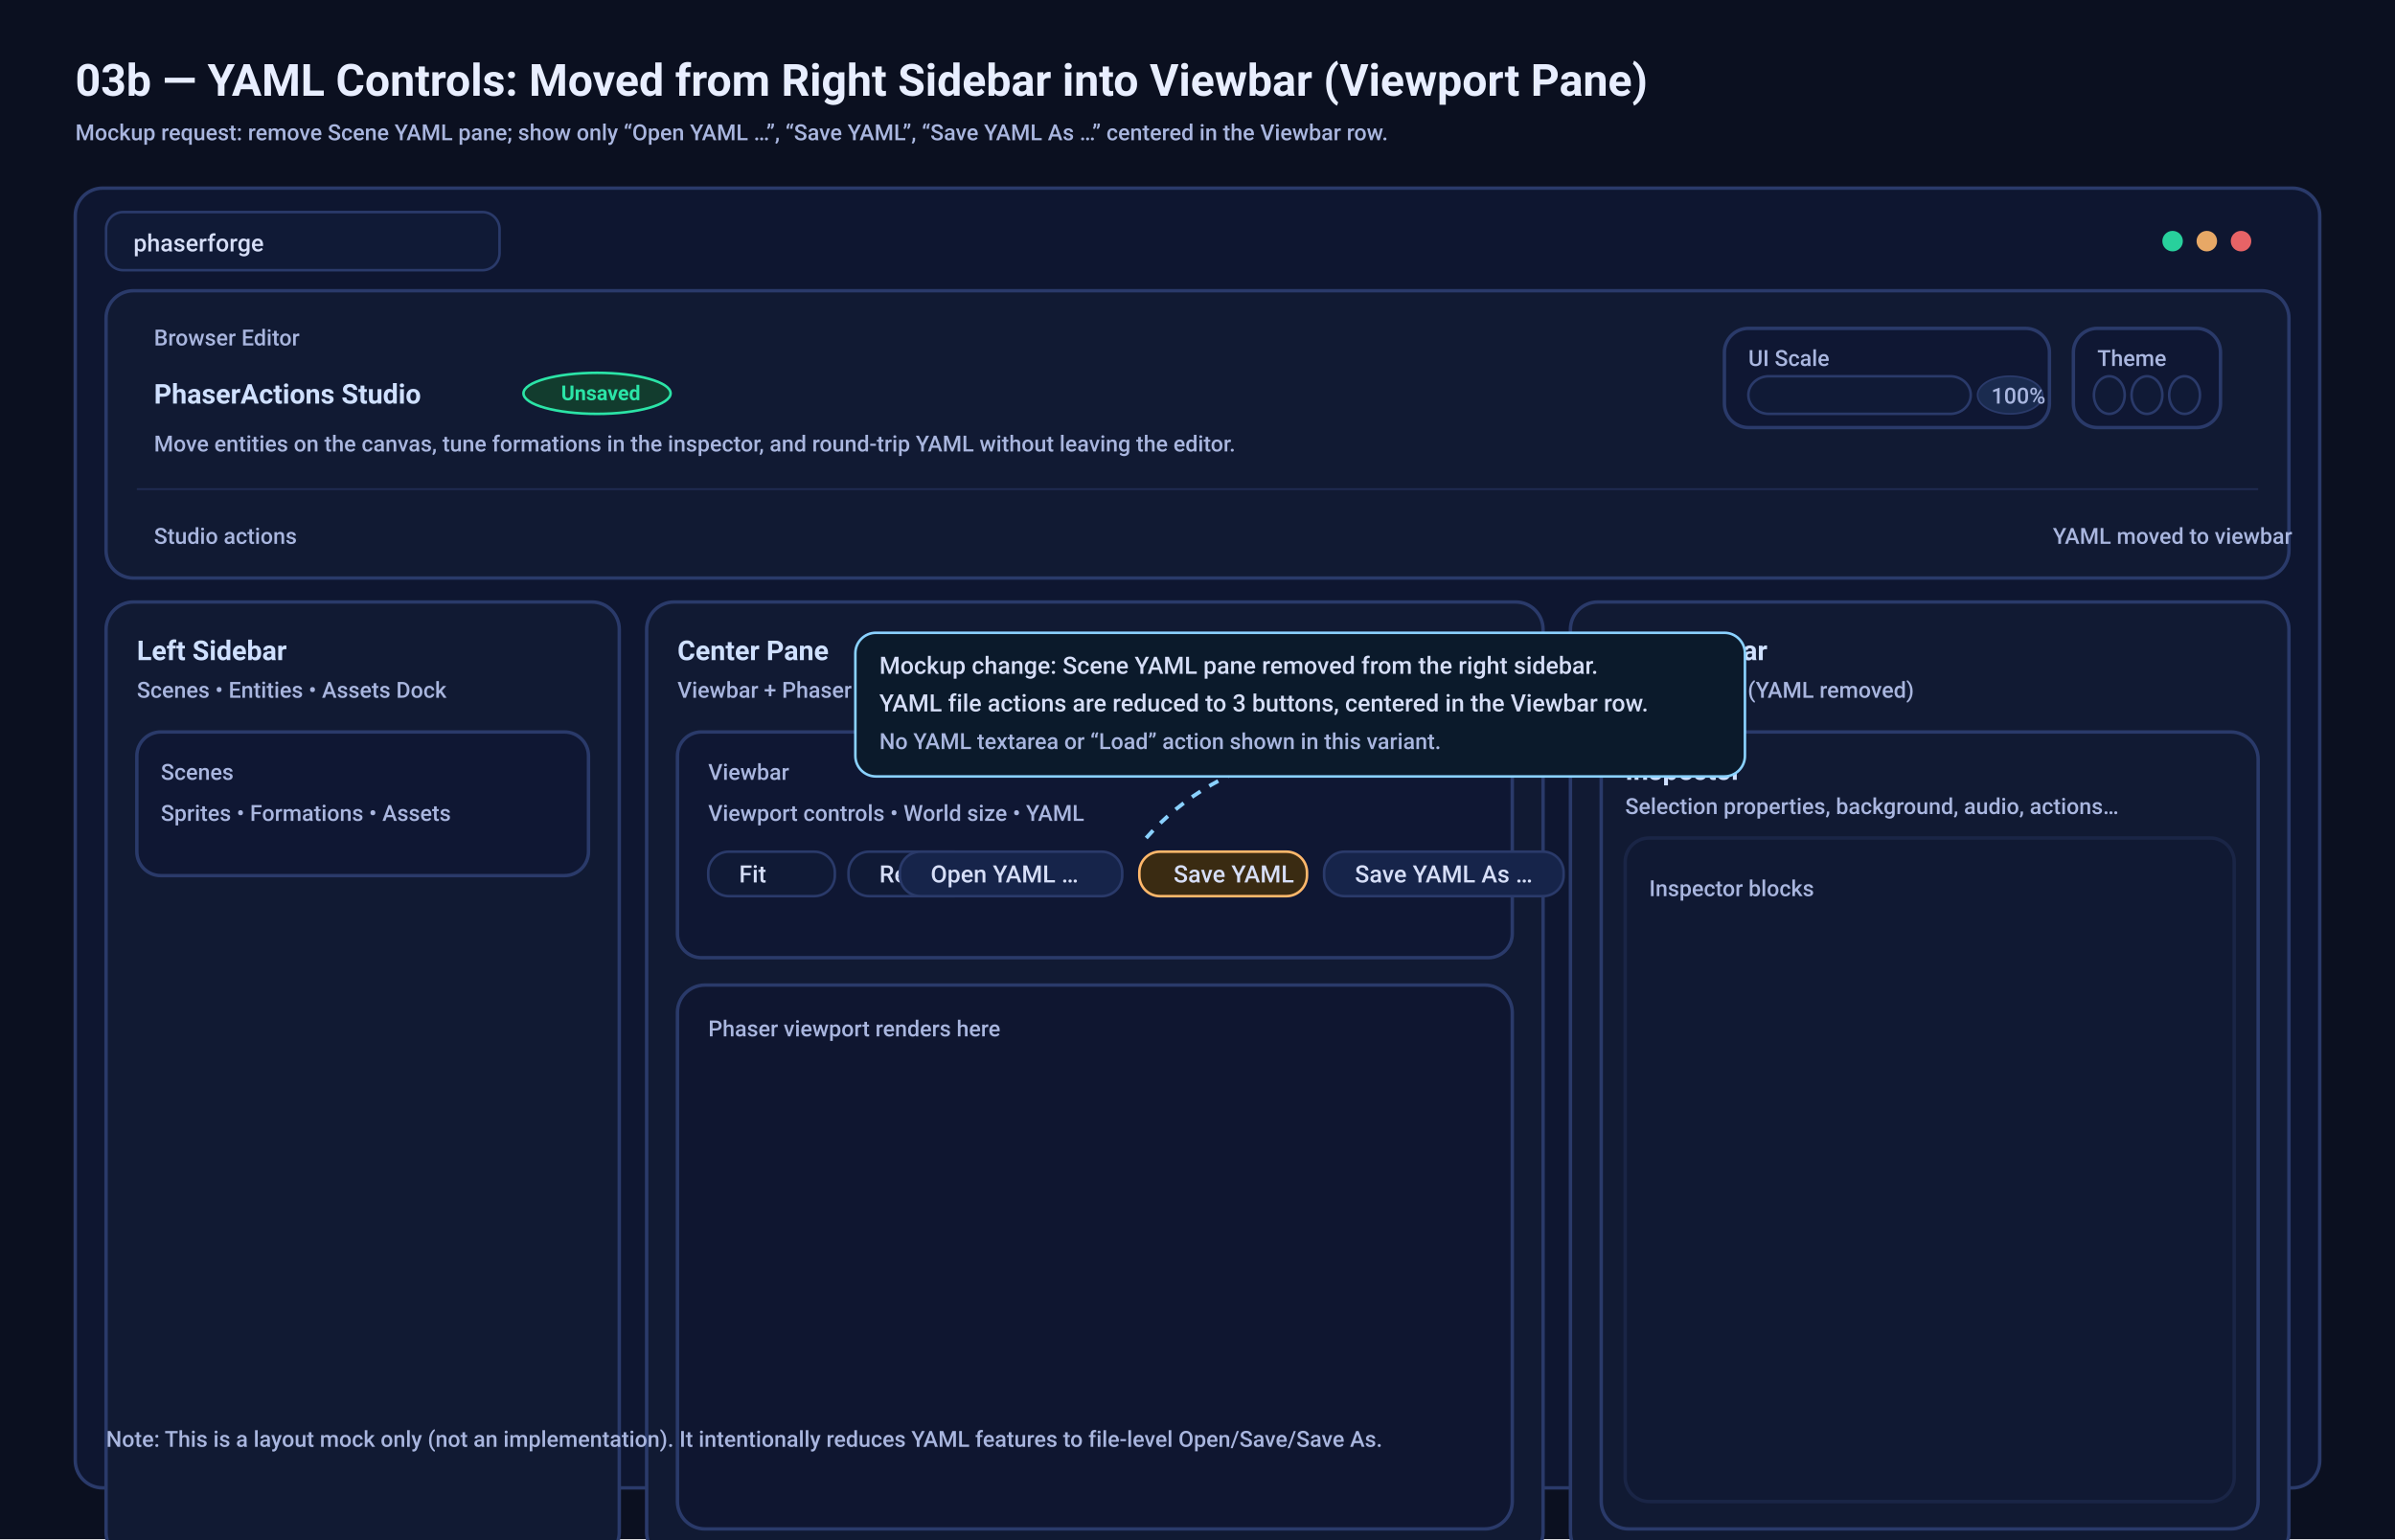
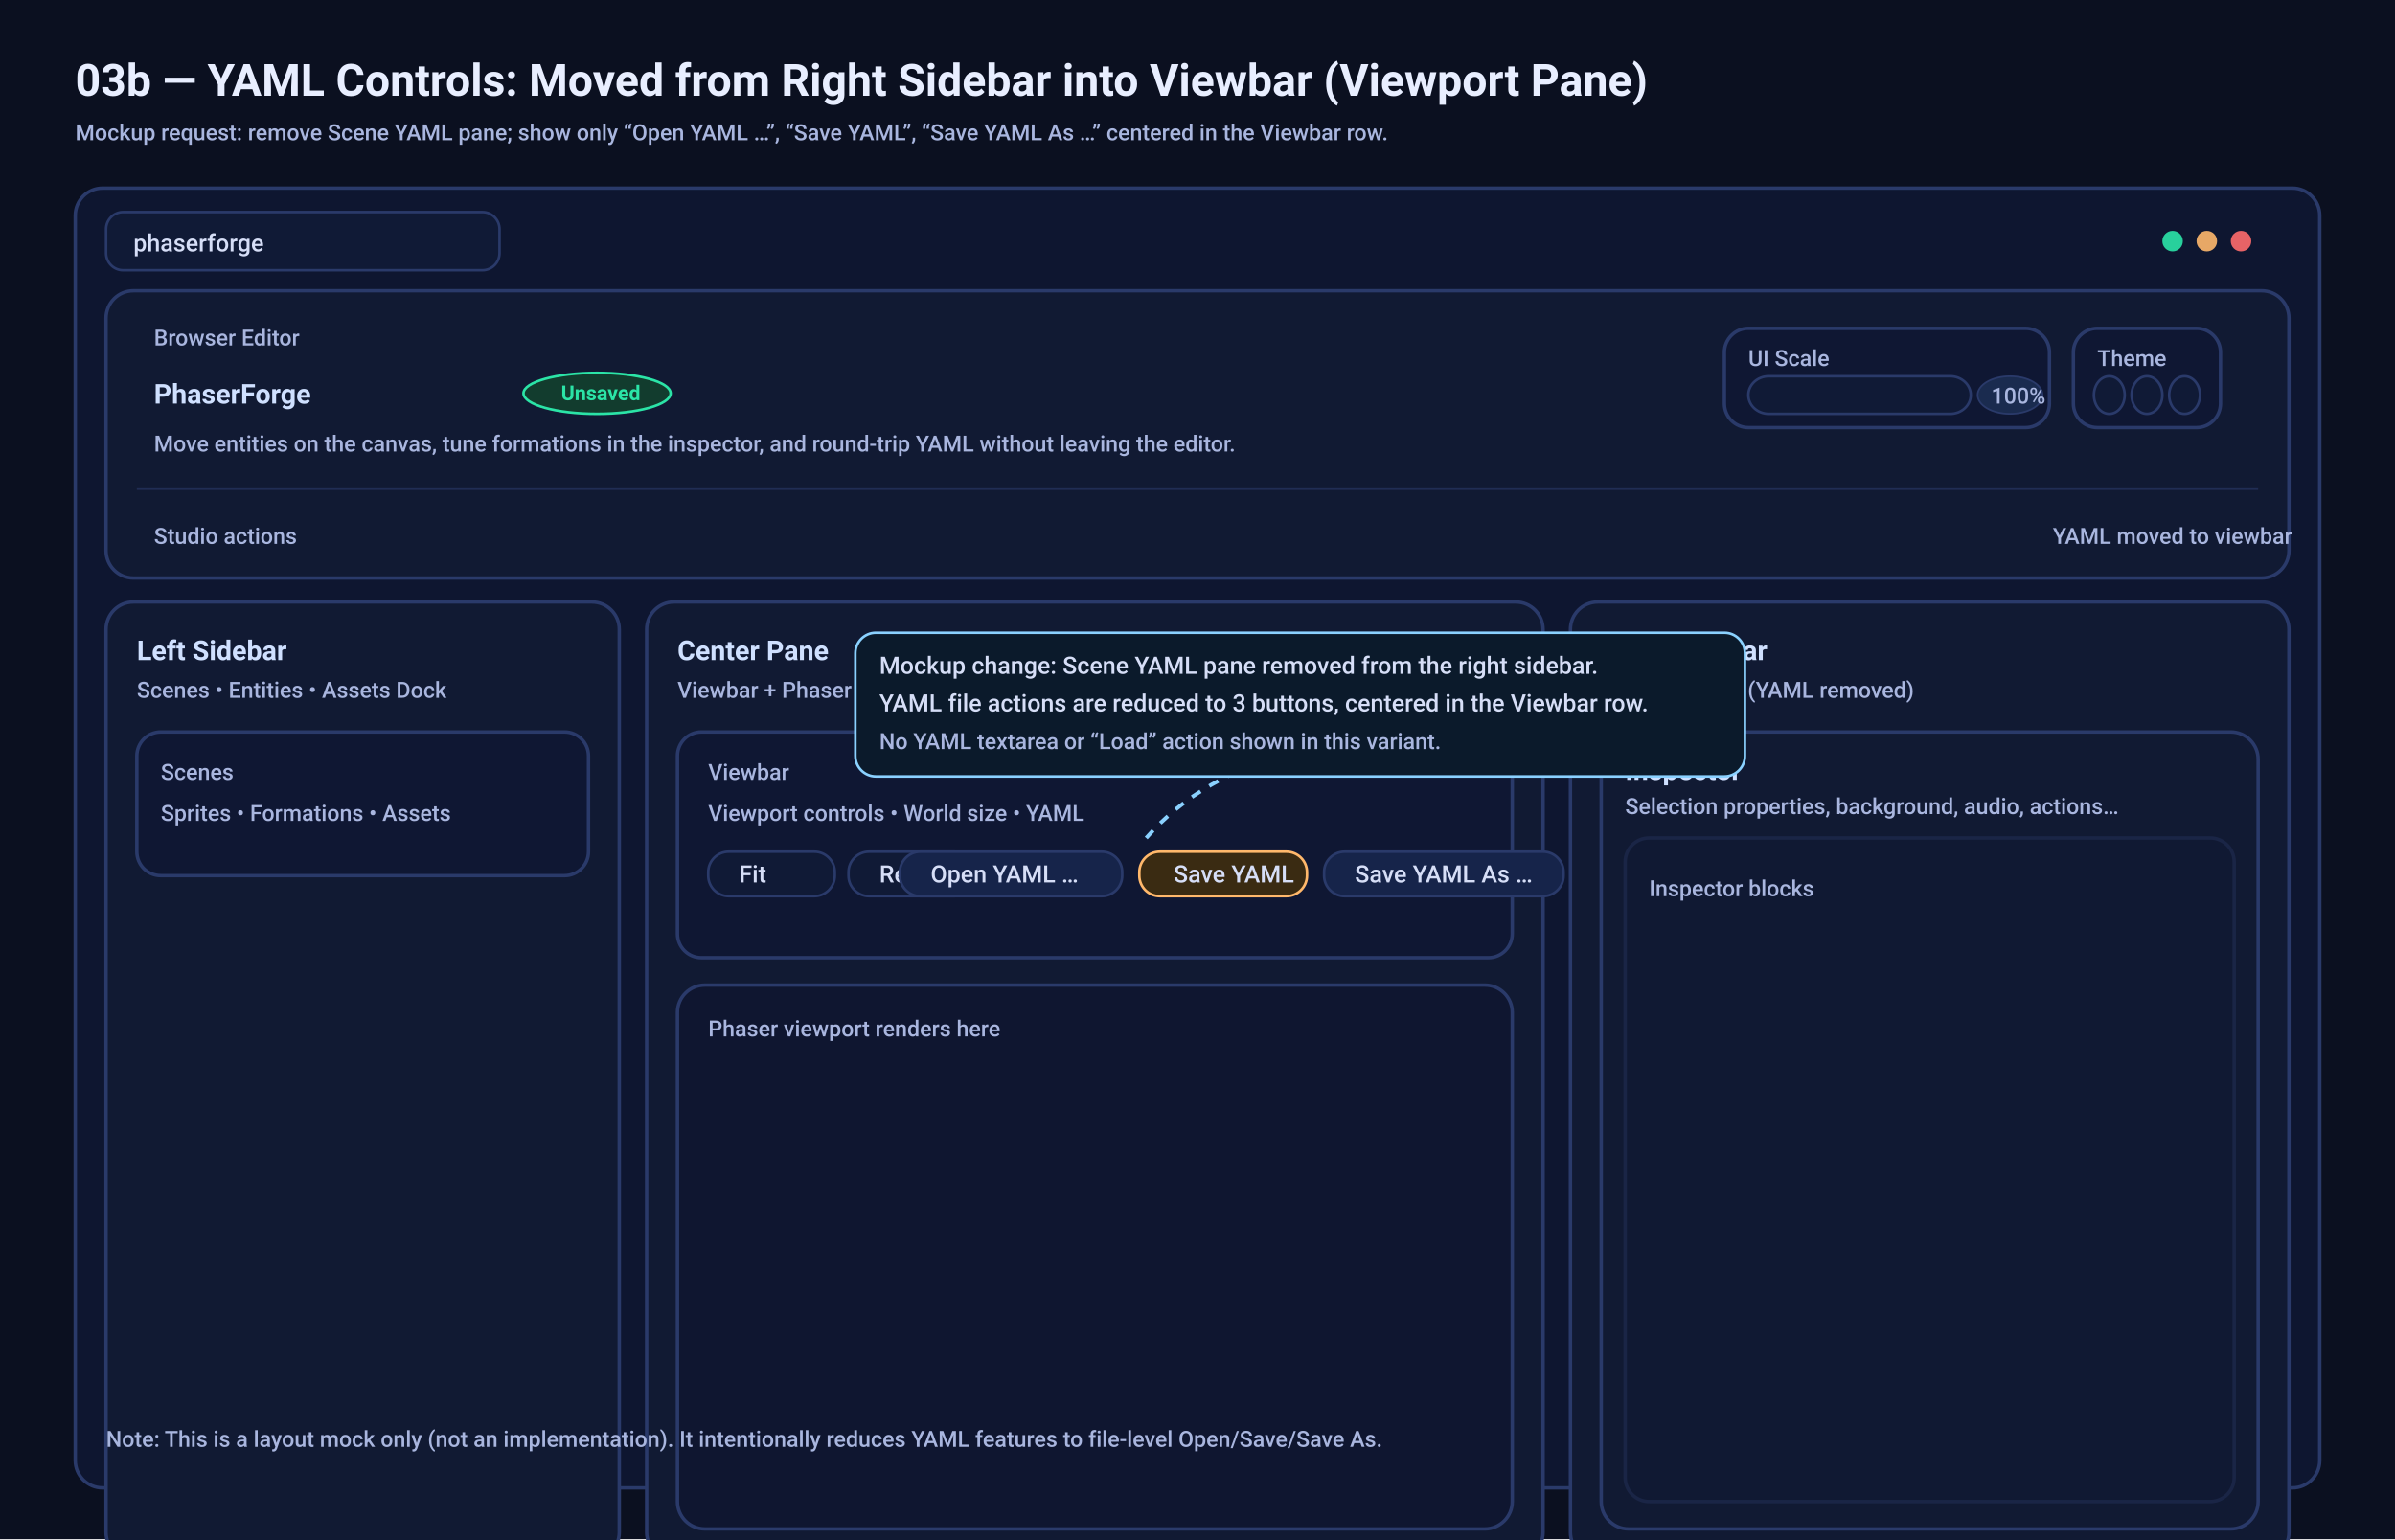
<svg xmlns="http://www.w3.org/2000/svg" width="1400" height="900" viewBox="0 0 1400 900">
  <defs>
    <style>
      .bg{fill:#0b1020}
      .chrome{fill:#0e1630;stroke:#2a3a6a;stroke-width:2;rx:16}
      .tab{fill:#101a36;stroke:#2a3a6a;stroke-width:1.5;rx:10}
      .toolbar{fill:#111a33;stroke:#2a3a6a;stroke-width:2;rx:16}
      .pane{fill:#111a33;stroke:#2a3a6a;stroke-width:2;rx:16}
      .canvas{fill:#0f1630;stroke:#2a3a6a;stroke-width:2;rx:16}
      .panel{fill:#111a33;stroke:#2a3a6a;stroke-width:2;rx:16}
      .box{fill:#0f1733;stroke:#2a3a6a;stroke-width:2;rx:14}
      .btn{fill:#16244a;stroke:#2a3a6a;stroke-width:1.5;rx:12}
      .btn2{fill:#101a36;stroke:#2a3a6a;stroke-width:1.5;rx:12}
      .btnOk{fill:#123c2e;stroke:#2be4a7;stroke-width:1.5;rx:12}
      .btnWarn{fill:#3a2b12;stroke:#ffb86b;stroke-width:1.5;rx:12}
      .badge{fill:#123c2e;stroke:#2be4a7;stroke-width:1.5;rx:999}
      .badgeText{fill:#2be4a7;font:700 12px system-ui,-apple-system,Segoe UI,Roboto,Helvetica,Arial,sans-serif}
      .divider{stroke:#2a3a6a;stroke-width:1;opacity:0.6}
      .callout{fill:#0b1a2b;stroke:#8ad1ff;stroke-width:1.5;rx:12}
      .arrow{fill:none;stroke:#8ad1ff;stroke-width:2.25;stroke-dasharray:6 6}
      .title{fill:#e8eeff;font:700 26px system-ui,-apple-system,Segoe UI,Roboto,Helvetica,Arial,sans-serif}
      .h{fill:#cfe0ff;font:700 16px system-ui,-apple-system,Segoe UI,Roboto,Helvetica,Arial,sans-serif}
      .t{fill:#d6def7;font:500 14px system-ui,-apple-system,Segoe UI,Roboto,Helvetica,Arial,sans-serif}
      .muted{fill:#a9b6df;font:500 13px system-ui,-apple-system,Segoe UI,Roboto,Helvetica,Arial,sans-serif}
      .mono{fill:#d6def7;font:600 12.5px ui-monospace,SFMono-Regular,Menlo,Monaco,Consolas,"Liberation Mono","Courier New",monospace}
      .statusOk{fill:#2be4a7;font:700 13px system-ui,-apple-system,Segoe UI,Roboto,Helvetica,Arial,sans-serif}
      .statusWarn{fill:#ffb86b;font:700 13px system-ui,-apple-system,Segoe UI,Roboto,Helvetica,Arial,sans-serif}
      .pill{fill:#1a2b4f;stroke:#2a3a6a;stroke-width:1;rx:999}
    </style>
    <marker id="arrowHead" markerWidth="10" markerHeight="10" refX="8" refY="3" orient="auto">
      <path d="M0,0 L9,3 L0,6 Z" fill="#8ad1ff" />
    </marker>
  </defs>
  <rect class="bg" width="1400" height="900" />
  <text class="title" x="44" y="56">03b — YAML Controls: Moved from Right Sidebar into Viewbar (Viewport Pane)</text>
  <text class="muted" x="44" y="82">Mockup request: remove Scene YAML pane; show only “Open YAML …”, “Save YAML”, “Save YAML As …” centered in the Viewbar row.</text>
  <g transform="translate(44,110)">
    <rect class="chrome" x="0" y="0" width="1312" height="760" rx="16" />
    <rect class="tab" x="18" y="14" width="230" height="34" rx="10" />
    <text class="t" x="34" y="37">phaserforge</text>
    <circle cx="1266" cy="31" r="6" fill="#ff6b6b" opacity="0.9" />
    <circle cx="1246" cy="31" r="6" fill="#ffb86b" opacity="0.9" />
    <circle cx="1226" cy="31" r="6" fill="#2be4a7" opacity="0.9" />
    <rect class="toolbar" x="18" y="60" width="1276" height="168" rx="16" />
    <text class="muted" x="46" y="92">Browser Editor</text>
-     <text class="h" x="46" y="126">PhaserActions Studio</text>
+     <text class="h" x="46" y="126">PhaserForge</text>
    <rect class="badge" x="262" y="108" width="86" height="24" rx="999" />
    <text class="badgeText" x="284" y="124">Unsaved</text>
    <text class="muted" x="46" y="154">Move entities on the canvas, tune formations in the inspector, and round-trip YAML without leaving the editor.</text>
    <g transform="translate(964,82)">
      <rect class="box" x="0" y="0" width="190" height="58" rx="14" />
      <text class="muted" x="14" y="22">UI Scale</text>
      <rect class="btn2" x="14" y="28" width="130" height="22" rx="10" />
      <rect class="pill" x="148" y="28" width="38" height="22" rx="999" />
      <text class="muted" x="156" y="44">100%</text>
      <rect class="box" x="204" y="0" width="86" height="58" rx="14" />
      <text class="muted" x="218" y="22">Theme</text>
      <rect class="btn2" x="216" y="28" width="18" height="22" rx="8" />
      <rect class="btn2" x="238" y="28" width="18" height="22" rx="8" />
      <rect class="btn2" x="260" y="28" width="18" height="22" rx="8" />
    </g>
    <line class="divider" x1="36" y1="176" x2="1276" y2="176" />
    <text class="muted" x="46" y="208">Studio actions</text>
    <text class="muted" x="1156" y="208">YAML moved to viewbar</text>
    <g transform="translate(18,242)">
      <rect class="pane" x="0" y="0" width="300" height="560" rx="16" />
      <text class="h" x="18" y="34">Left Sidebar</text>
      <text class="muted" x="18" y="56">Scenes • Entities • Assets Dock</text>
      <rect class="box" x="18" y="76" width="264" height="84" rx="14" />
      <text class="muted" x="32" y="104">Scenes</text>
      <text class="muted" x="32" y="128">Sprites • Formations • Assets</text>
      <rect class="pane" x="316" y="0" width="524" height="560" rx="16" />
      <text class="h" x="334" y="34">Center Pane</text>
      <text class="muted" x="334" y="56">Viewbar + Phaser viewport</text>
      <rect class="box" x="334" y="76" width="488" height="132" rx="14" />
      <text class="muted" x="352" y="104">Viewbar</text>
      <text class="muted" x="352" y="128">Viewport controls • World size • YAML</text>
      <g transform="translate(352,146)">
        <rect class="btn2" x="0" y="0" width="74" height="26" rx="12" />
        <text class="t" x="18" y="18">Fit</text>
        <rect class="btn2" x="82" y="0" width="74" height="26" rx="12" />
        <text class="t" x="100" y="18">Reset</text>
      </g>
      <g transform="translate(414,146)">
        <g transform="translate(50,0)">
          <rect class="btn" x="0" y="0" width="130" height="26" rx="12" />
          <text class="t" x="18" y="18">Open YAML …</text>
          <rect class="btnWarn" x="140" y="0" width="98" height="26" rx="12" />
          <text class="t" x="160" y="18">Save YAML</text>
          <rect class="btn" x="248" y="0" width="140" height="26" rx="12" />
          <text class="t" x="266" y="18">Save YAML As …</text>
        </g>
      </g>
      <rect class="canvas" x="334" y="224" width="488" height="318" rx="16" />
      <text class="muted" x="352" y="254">Phaser viewport renders here</text>
      <rect class="pane" x="856" y="0" width="420" height="560" rx="16" />
      <text class="h" x="874" y="34">Right Sidebar</text>
      <text class="muted" x="874" y="56">Inspector only (YAML removed)</text>
      <g transform="translate(874,76)">
        <rect class="panel" x="0" y="0" width="384" height="466" rx="16" />
        <text class="h" x="14" y="28">Inspector</text>
        <text class="muted" x="14" y="48">Selection properties, background, audio, actions…</text>
        <rect class="box" x="14" y="62" width="356" height="388" rx="14" opacity="0.35" />
        <text class="muted" x="28" y="96">Inspector blocks</text>
      </g>
    </g>
    <path class="arrow" d="M626 380 C 670 330, 740 315, 860 318" marker-end="url(#arrowHead)" />
    <g transform="translate(456,260)">
      <rect class="callout" x="0" y="0" width="520" height="84" rx="12" />
      <text class="t" x="14" y="24">Mockup change: Scene YAML pane removed from the right sidebar.</text>
      <text class="t" x="14" y="46">YAML file actions are reduced to 3 buttons, centered in the Viewbar row.</text>
      <text class="muted" x="14" y="68">No YAML textarea or “Load” action shown in this variant.</text>
    </g>
    <text class="muted" x="18" y="736">Note: This is a layout mock only (not an implementation). It intentionally reduces YAML features to file-level Open/Save/Save As.</text>
  </g>
</svg>
